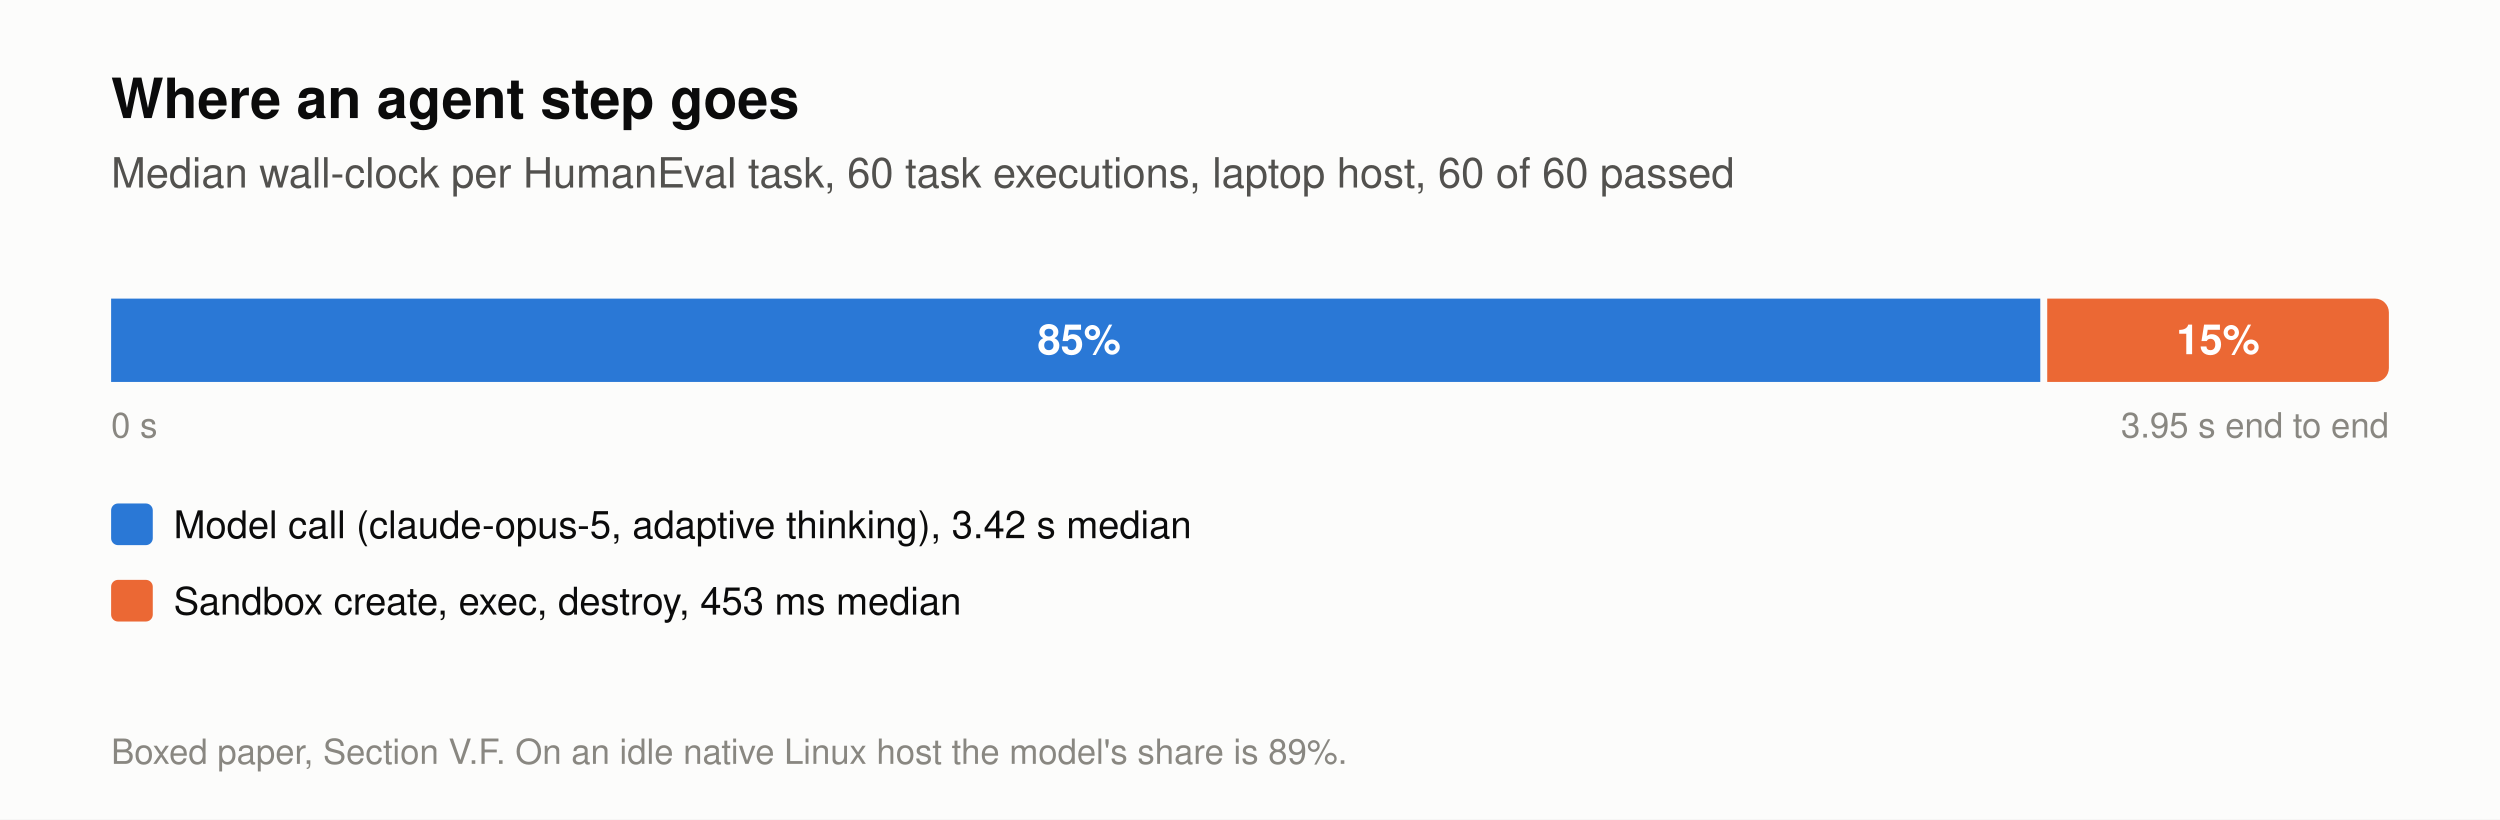
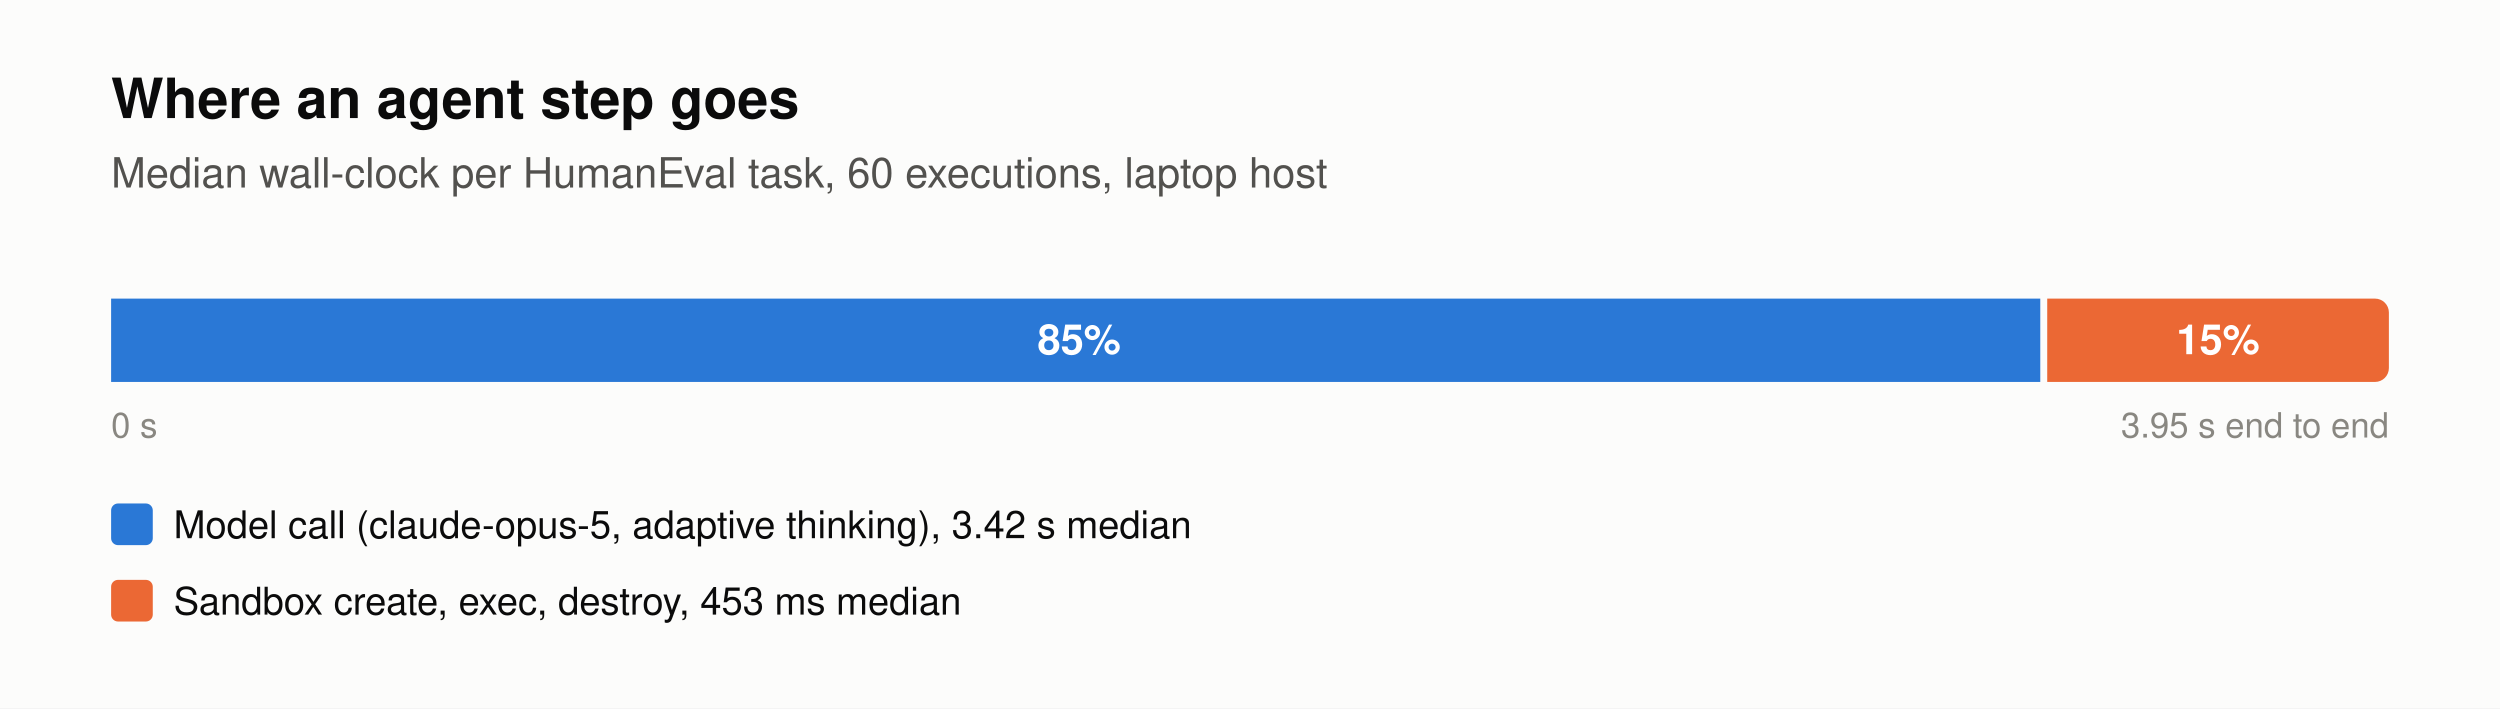
- <svg xmlns="http://www.w3.org/2000/svg" width="720" height="236" viewBox="0 0 720 236">
-   <rect width="720" height="236" fill="#fcfcfb" />
+ <svg xmlns="http://www.w3.org/2000/svg" width="720" height="204" viewBox="0 0 720 204">
+   <rect width="720" height="204" fill="#fcfcfb" />
  <text x="32.0" y="34.0" font-family="Helvetica, Arial, sans-serif" font-size="16" font-weight="600" fill="#0b0b0b" text-anchor="start">Where an agent step goes</text>
-   <text x="32.0" y="54.0" font-family="Helvetica, Arial, sans-serif" font-size="12" font-weight="normal" fill="#52514e" text-anchor="start">Median wall-clock per HumanEval task, 60 task executions, laptop host, 60 of 60 passed</text>
+   <text x="32.0" y="54.0" font-family="Helvetica, Arial, sans-serif" font-size="12" font-weight="normal" fill="#52514e" text-anchor="start">Median wall-clock per HumanEval task, 60 executions, laptop host</text>
  <rect x="32" y="86" width="555.6" height="24" fill="#2a78d6" />
  <path d="M589.6,86.0 H684.0 A4,4 0 0 1 688.0,90.0 V106.0 A4,4 0 0 1 684.0,110.0 H589.6 Z" fill="#eb6834" />
  <text x="310.8" y="102.0" font-family="Helvetica, Arial, sans-serif" font-size="12" font-weight="600" fill="#ffffff" text-anchor="middle">85%</text>
  <text x="638.8" y="102.0" font-family="Helvetica, Arial, sans-serif" font-size="12" font-weight="600" fill="#ffffff" text-anchor="middle">15%</text>
  <text x="32.0" y="126.0" font-family="Helvetica, Arial, sans-serif" font-size="10" font-weight="normal" fill="#898781" text-anchor="start">0 s</text>
  <text x="688.0" y="126.0" font-family="Helvetica, Arial, sans-serif" font-size="10" font-weight="normal" fill="#898781" text-anchor="end">3.95 s end to end</text>
  <rect x="32" y="145" width="12" height="12" rx="2" fill="#2a78d6" />
  <text x="50.0" y="155.0" font-family="Helvetica, Arial, sans-serif" font-size="11" font-weight="normal" fill="#0b0b0b" text-anchor="start">Model call (claude-opus-5, adaptive thinking), 3.42 s median</text>
  <rect x="32" y="167" width="12" height="12" rx="2" fill="#eb6834" />
  <text x="50.0" y="177.0" font-family="Helvetica, Arial, sans-serif" font-size="11" font-weight="normal" fill="#0b0b0b" text-anchor="start">Sandbox create, exec, destroy, 453 ms median</text>
-   <text x="32.0" y="220.0" font-family="Helvetica, Arial, sans-serif" font-size="10" font-weight="normal" fill="#898781" text-anchor="start">Boxed paper, Section V.F. On an idle native Linux host the model's share is 89%.</text>
</svg>
